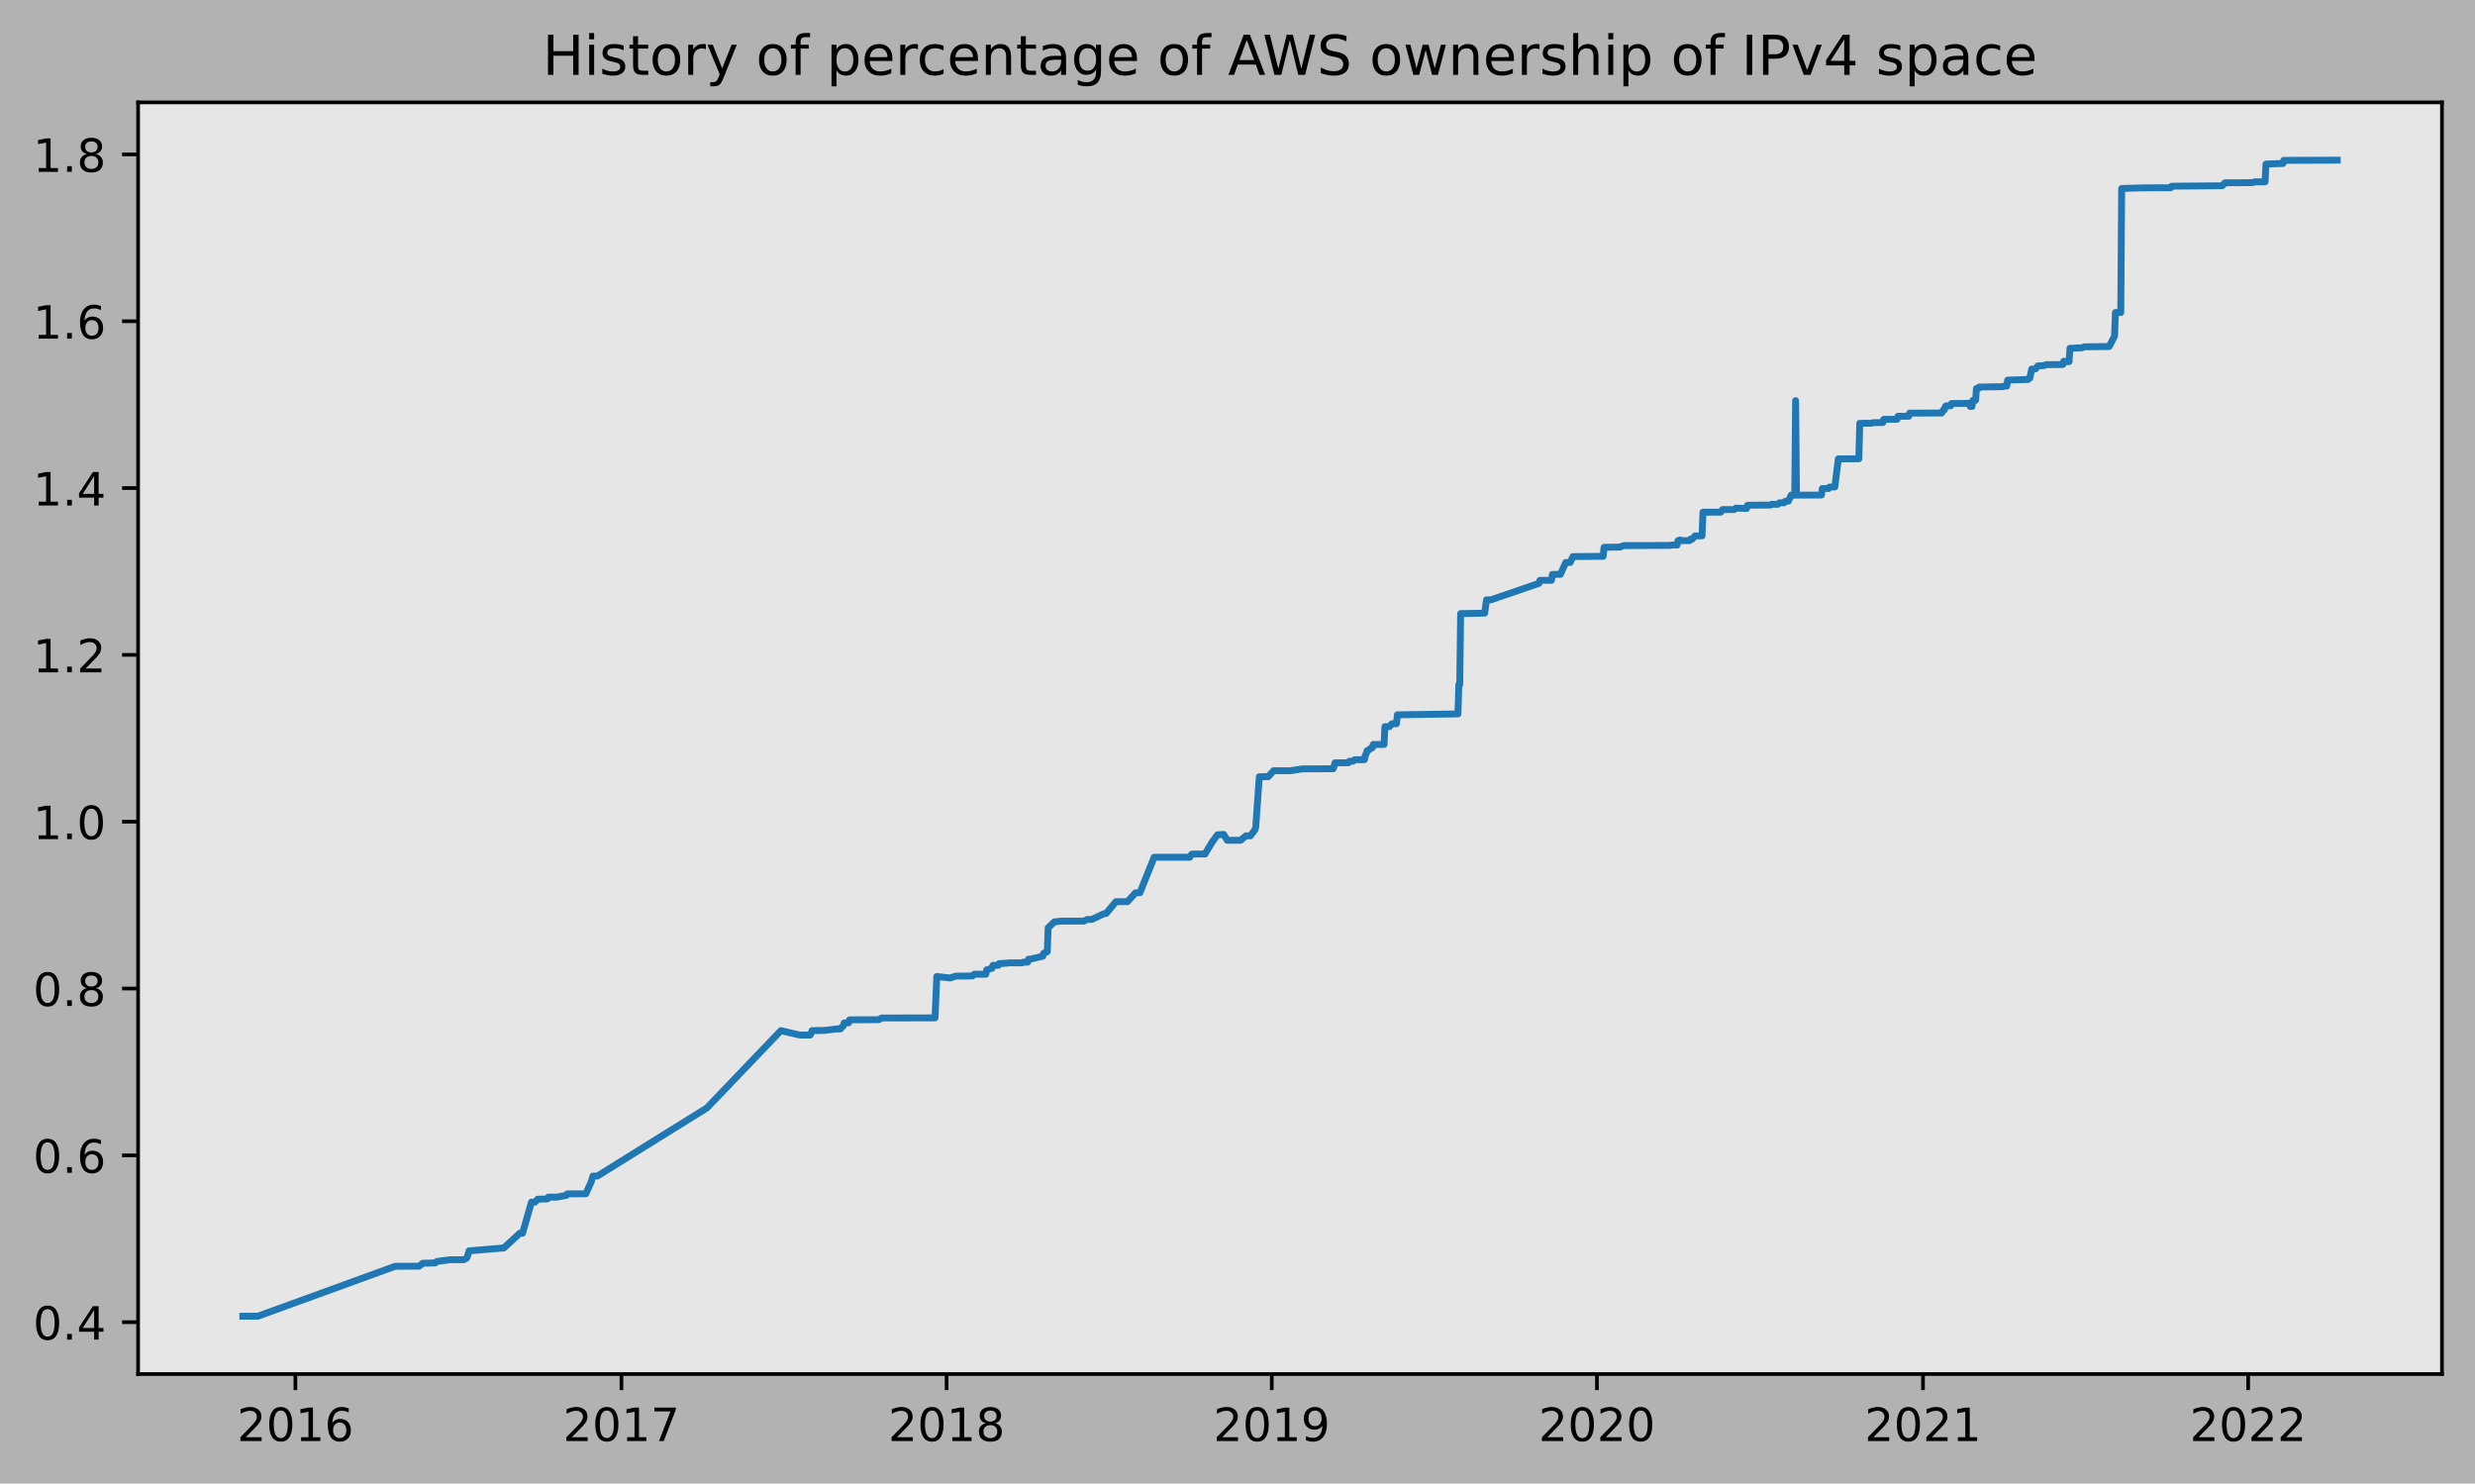
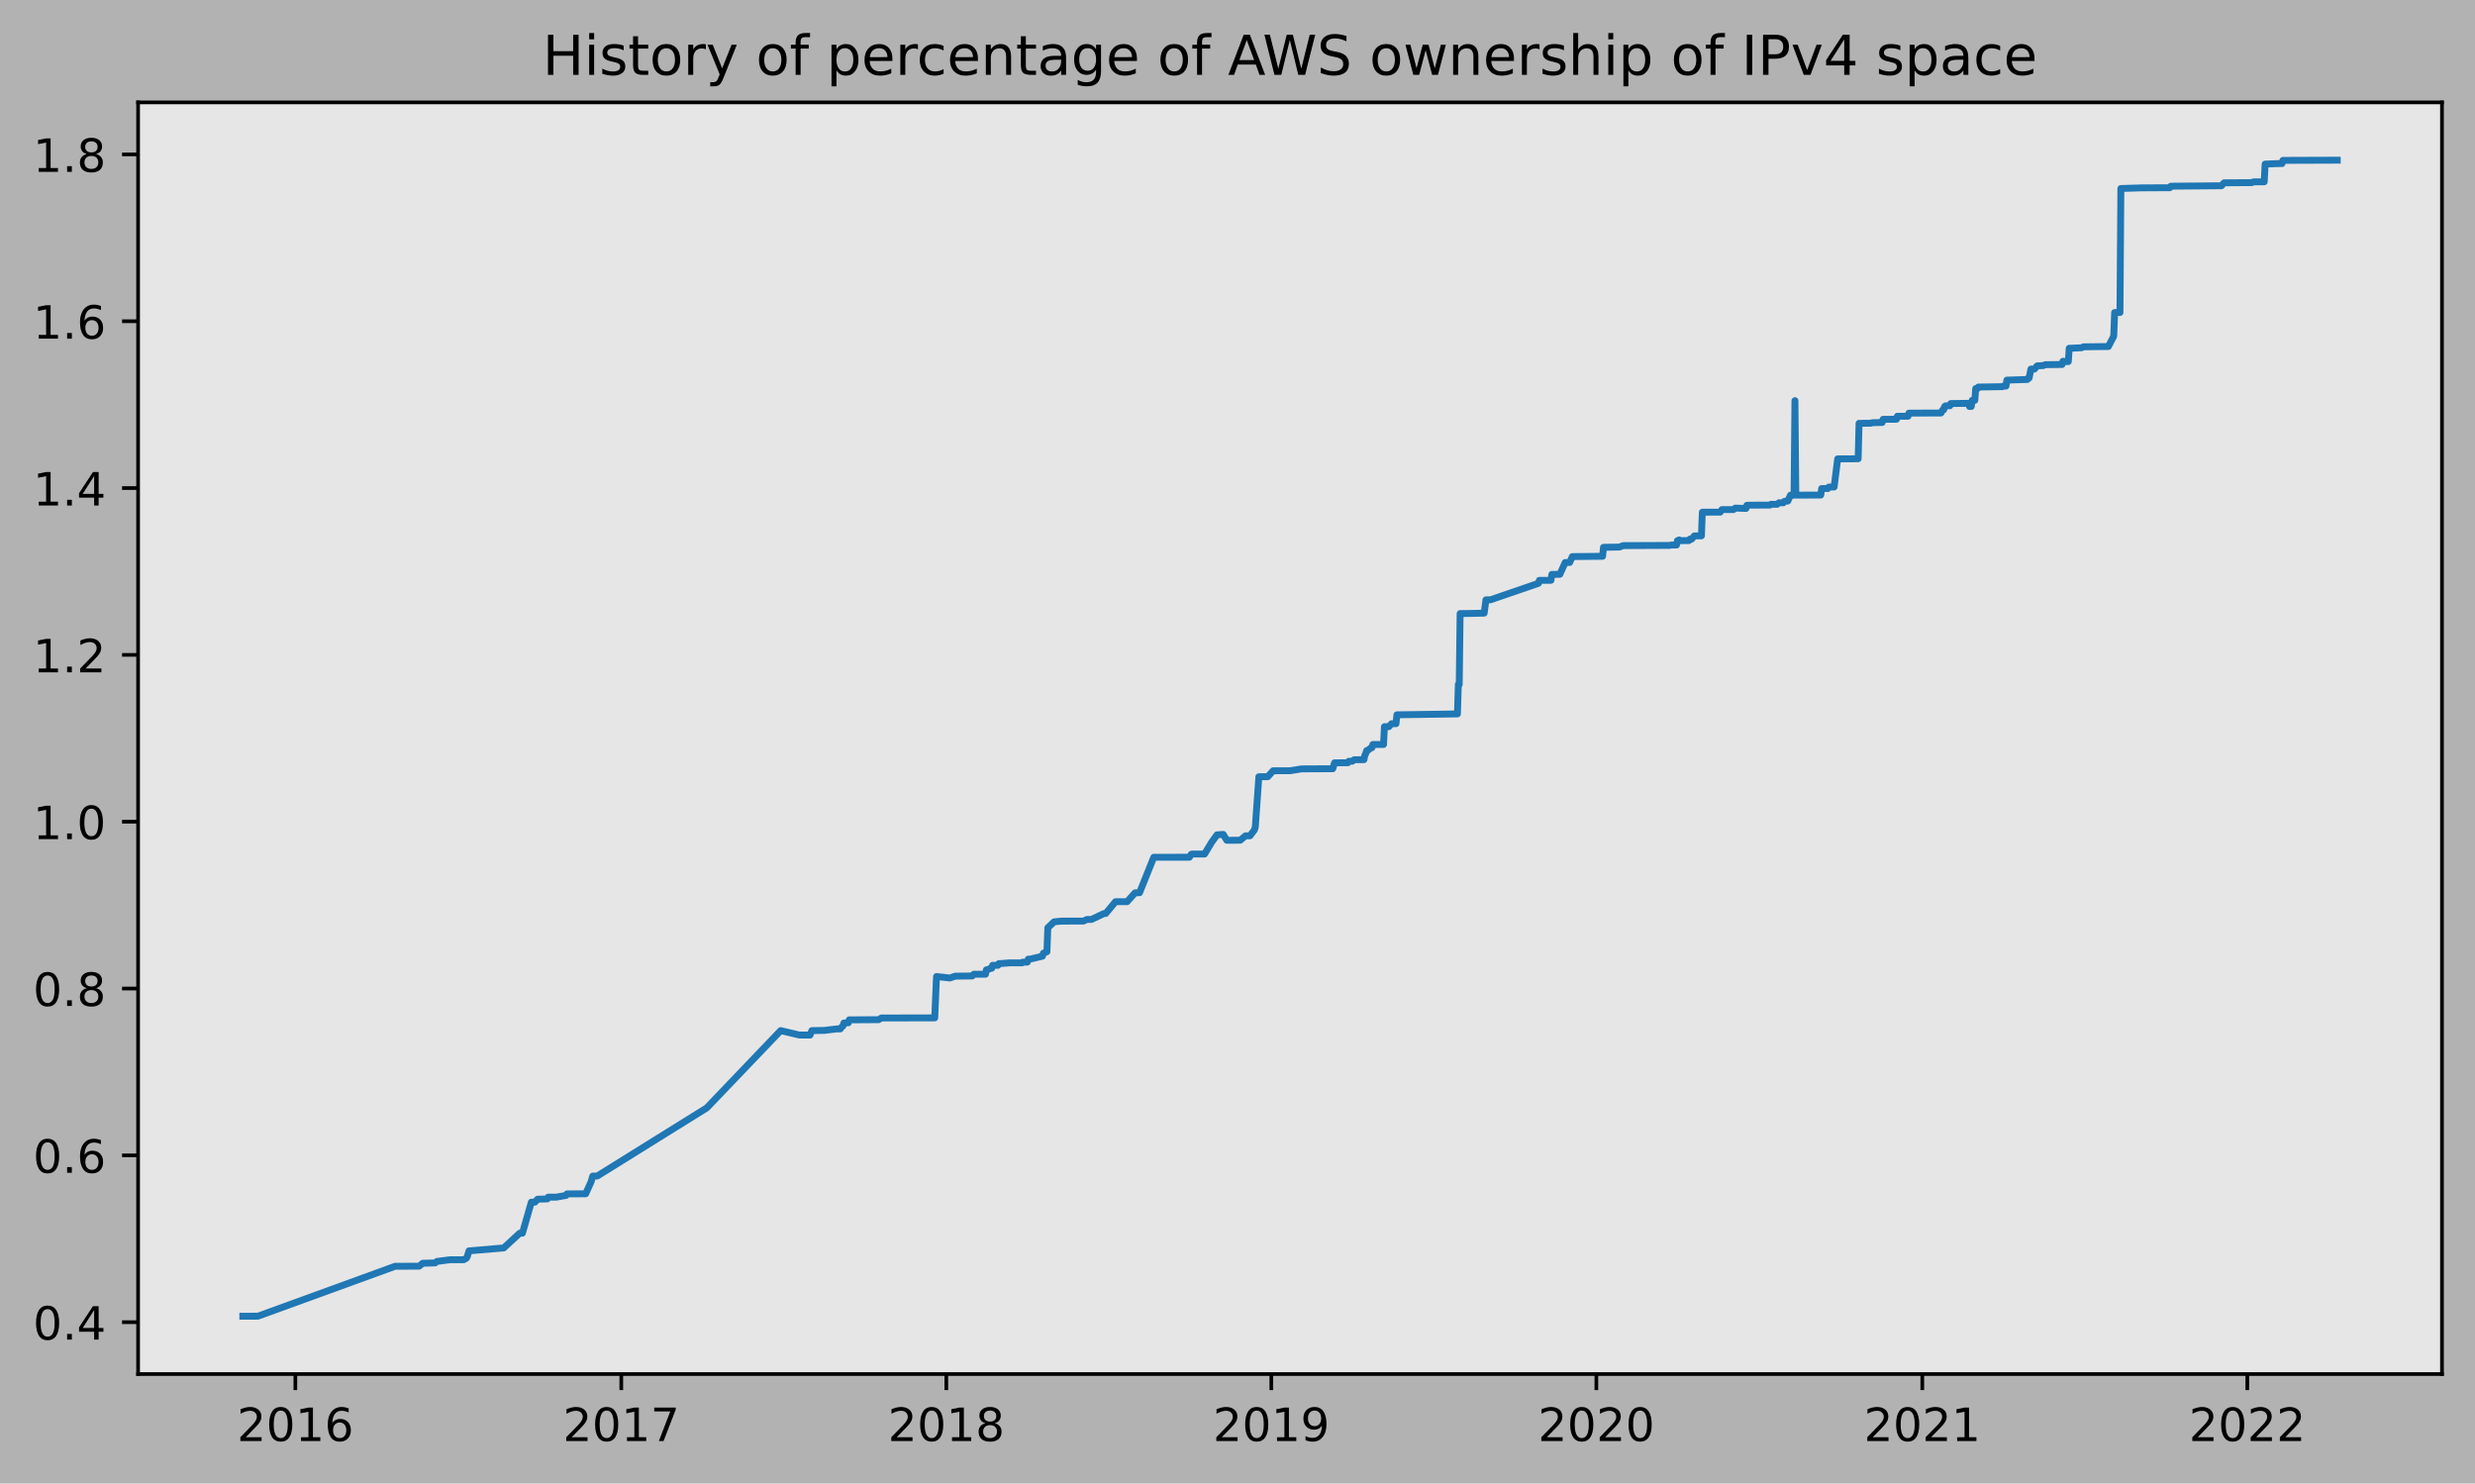
<svg xmlns="http://www.w3.org/2000/svg" xmlns:xlink="http://www.w3.org/1999/xlink" height="323.396pt" version="1.1" viewBox="0 0 539.503 323.396" width="539.503pt">
  <defs>
    <style type="text/css">
*{stroke-linecap:butt;stroke-linejoin:round;}
  </style>
  </defs>
  <g id="figure_1">
    <g id="patch_1">
      <path d="M 0 323.396  L 539.503 323.396  L 539.503 0  L 0 0  z " style="fill:#b2b2b2;" />
    </g>
    <g id="axes_1">
      <g id="patch_2">
        <path d="M 30.103 299.518  L 532.303 299.518  L 532.303 22.318  L 30.103 22.318  z " style="fill:#e6e6e6;" />
      </g>
      <g id="matplotlib.axis_1">
        <g id="xtick_1">
          <g id="line2d_1">
            <defs>
-               <path d="M 0 0  L 0 3.5  " id="md250385cef" style="stroke:#000000;stroke-width:0.8;" />
-             </defs>
-             <g>
-               <use style="stroke:#000000;stroke-width:0.8;" x="64.388" xlink:href="#md250385cef" y="299.518" />
+               <path d="M 0 0  L 0 3.5  " id="mb0f6b4e858" style="stroke:#000000;stroke-width:0.8;" />
+             </defs>
+             <g>
+               <use style="stroke:#000000;stroke-width:0.8;" x="64.383" xlink:href="#mb0f6b4e858" y="299.518" />
            </g>
          </g>
          <g id="text_1">
            <defs>
              <path d="M 19.188 8.297  L 53.609 8.297  L 53.609 0  L 7.328 0  L 7.328 8.297  Q 12.938 14.109 22.625 23.891  Q 32.328 33.688 34.812 36.531  Q 39.547 41.844 41.422 45.531  Q 43.312 49.219 43.312 52.781  Q 43.312 58.594 39.234 62.25  Q 35.156 65.922 28.609 65.922  Q 23.969 65.922 18.812 64.312  Q 13.672 62.703 7.812 59.422  L 7.812 69.391  Q 13.766 71.781 18.938 73  Q 24.125 74.219 28.422 74.219  Q 39.75 74.219 46.484 68.547  Q 53.219 62.891 53.219 53.422  Q 53.219 48.922 51.531 44.891  Q 49.859 40.875 45.406 35.406  Q 44.188 33.984 37.641 27.219  Q 31.109 20.453 19.188 8.297  z " id="DejaVuSans-50" />
              <path d="M 31.781 66.406  Q 24.172 66.406 20.328 58.906  Q 16.5 51.422 16.5 36.375  Q 16.5 21.391 20.328 13.891  Q 24.172 6.391 31.781 6.391  Q 39.453 6.391 43.281 13.891  Q 47.125 21.391 47.125 36.375  Q 47.125 51.422 43.281 58.906  Q 39.453 66.406 31.781 66.406  z M 31.781 74.219  Q 44.047 74.219 50.516 64.516  Q 56.984 54.828 56.984 36.375  Q 56.984 17.969 50.516 8.266  Q 44.047 -1.422 31.781 -1.422  Q 19.531 -1.422 13.062 8.266  Q 6.594 17.969 6.594 36.375  Q 6.594 54.828 13.062 64.516  Q 19.531 74.219 31.781 74.219  z " id="DejaVuSans-48" />
              <path d="M 12.406 8.297  L 28.516 8.297  L 28.516 63.922  L 10.984 60.406  L 10.984 69.391  L 28.422 72.906  L 38.281 72.906  L 38.281 8.297  L 54.391 8.297  L 54.391 0  L 12.406 0  z " id="DejaVuSans-49" />
              <path d="M 33.016 40.375  Q 26.375 40.375 22.484 35.828  Q 18.609 31.297 18.609 23.391  Q 18.609 15.531 22.484 10.953  Q 26.375 6.391 33.016 6.391  Q 39.656 6.391 43.531 10.953  Q 47.406 15.531 47.406 23.391  Q 47.406 31.297 43.531 35.828  Q 39.656 40.375 33.016 40.375  z M 52.594 71.297  L 52.594 62.312  Q 48.875 64.062 45.094 64.984  Q 41.312 65.922 37.594 65.922  Q 27.828 65.922 22.672 59.328  Q 17.531 52.734 16.797 39.406  Q 19.672 43.656 24.016 45.922  Q 28.375 48.188 33.594 48.188  Q 44.578 48.188 50.953 41.516  Q 57.328 34.859 57.328 23.391  Q 57.328 12.156 50.688 5.359  Q 44.047 -1.422 33.016 -1.422  Q 20.359 -1.422 13.672 8.266  Q 6.984 17.969 6.984 36.375  Q 6.984 53.656 15.188 63.938  Q 23.391 74.219 37.203 74.219  Q 40.922 74.219 44.703 73.484  Q 48.484 72.75 52.594 71.297  z " id="DejaVuSans-54" />
            </defs>
-             <g transform="translate(51.66273 314.1166)scale(0.1 -0.1)">
+             <g transform="translate(51.65786 314.1166)scale(0.1 -0.1)">
              <use xlink:href="#DejaVuSans-50" />
              <use x="63.623" xlink:href="#DejaVuSans-48" />
              <use x="127.246" xlink:href="#DejaVuSans-49" />
              <use x="190.869" xlink:href="#DejaVuSans-54" />
            </g>
          </g>
        </g>
        <g id="xtick_2">
          <g id="line2d_2">
            <g>
-               <use style="stroke:#000000;stroke-width:0.8;" x="135.462" xlink:href="#md250385cef" y="299.518" />
+               <use style="stroke:#000000;stroke-width:0.8;" x="135.427" xlink:href="#mb0f6b4e858" y="299.518" />
            </g>
          </g>
          <g id="text_2">
            <defs>
              <path d="M 8.203 72.906  L 55.078 72.906  L 55.078 68.703  L 28.609 0  L 18.312 0  L 43.219 64.594  L 8.203 64.594  z " id="DejaVuSans-55" />
            </defs>
-             <g transform="translate(122.737 314.1166)scale(0.1 -0.1)">
+             <g transform="translate(122.7019 314.1166)scale(0.1 -0.1)">
              <use xlink:href="#DejaVuSans-50" />
              <use x="63.623" xlink:href="#DejaVuSans-48" />
              <use x="127.246" xlink:href="#DejaVuSans-49" />
              <use x="190.869" xlink:href="#DejaVuSans-55" />
            </g>
          </g>
        </g>
        <g id="xtick_3">
          <g id="line2d_3">
            <g>
-               <use style="stroke:#000000;stroke-width:0.8;" x="206.342" xlink:href="#md250385cef" y="299.518" />
+               <use style="stroke:#000000;stroke-width:0.8;" x="206.277" xlink:href="#mb0f6b4e858" y="299.518" />
            </g>
          </g>
          <g id="text_3">
            <defs>
              <path d="M 31.781 34.625  Q 24.75 34.625 20.719 30.859  Q 16.703 27.094 16.703 20.516  Q 16.703 13.922 20.719 10.156  Q 24.75 6.391 31.781 6.391  Q 38.812 6.391 42.859 10.172  Q 46.922 13.969 46.922 20.516  Q 46.922 27.094 42.891 30.859  Q 38.875 34.625 31.781 34.625  z M 21.922 38.812  Q 15.578 40.375 12.031 44.719  Q 8.5 49.078 8.5 55.328  Q 8.5 64.062 14.719 69.141  Q 20.953 74.219 31.781 74.219  Q 42.672 74.219 48.875 69.141  Q 55.078 64.062 55.078 55.328  Q 55.078 49.078 51.531 44.719  Q 48 40.375 41.703 38.812  Q 48.828 37.156 52.797 32.312  Q 56.781 27.484 56.781 20.516  Q 56.781 9.906 50.312 4.234  Q 43.844 -1.422 31.781 -1.422  Q 19.734 -1.422 13.25 4.234  Q 6.781 9.906 6.781 20.516  Q 6.781 27.484 10.781 32.312  Q 14.797 37.156 21.922 38.812  z M 18.312 54.391  Q 18.312 48.734 21.844 45.562  Q 25.391 42.391 31.781 42.391  Q 38.141 42.391 41.719 45.562  Q 45.312 48.734 45.312 54.391  Q 45.312 60.062 41.719 63.234  Q 38.141 66.406 31.781 66.406  Q 25.391 66.406 21.844 63.234  Q 18.312 60.062 18.312 54.391  z " id="DejaVuSans-56" />
            </defs>
-             <g transform="translate(193.6171 314.1166)scale(0.1 -0.1)">
+             <g transform="translate(193.5519 314.1166)scale(0.1 -0.1)">
              <use xlink:href="#DejaVuSans-50" />
              <use x="63.623" xlink:href="#DejaVuSans-48" />
              <use x="127.246" xlink:href="#DejaVuSans-49" />
              <use x="190.869" xlink:href="#DejaVuSans-56" />
            </g>
          </g>
        </g>
        <g id="xtick_4">
          <g id="line2d_4">
            <g>
-               <use style="stroke:#000000;stroke-width:0.8;" x="277.222" xlink:href="#md250385cef" y="299.518" />
+               <use style="stroke:#000000;stroke-width:0.8;" x="277.127" xlink:href="#mb0f6b4e858" y="299.518" />
            </g>
          </g>
          <g id="text_4">
            <defs>
              <path d="M 10.984 1.516  L 10.984 10.5  Q 14.703 8.734 18.5 7.812  Q 22.312 6.891 25.984 6.891  Q 35.75 6.891 40.891 13.453  Q 46.047 20.016 46.781 33.406  Q 43.953 29.203 39.594 26.953  Q 35.25 24.703 29.984 24.703  Q 19.047 24.703 12.672 31.312  Q 6.297 37.938 6.297 49.422  Q 6.297 60.641 12.938 67.422  Q 19.578 74.219 30.609 74.219  Q 43.266 74.219 49.922 64.516  Q 56.594 54.828 56.594 36.375  Q 56.594 19.141 48.406 8.859  Q 40.234 -1.422 26.422 -1.422  Q 22.703 -1.422 18.891 -0.688  Q 15.094 0.047 10.984 1.516  z M 30.609 32.422  Q 37.25 32.422 41.125 36.953  Q 45.016 41.5 45.016 49.422  Q 45.016 57.281 41.125 61.844  Q 37.25 66.406 30.609 66.406  Q 23.969 66.406 20.094 61.844  Q 16.219 57.281 16.219 49.422  Q 16.219 41.5 20.094 36.953  Q 23.969 32.422 30.609 32.422  z " id="DejaVuSans-57" />
            </defs>
-             <g transform="translate(264.4972 314.1166)scale(0.1 -0.1)">
+             <g transform="translate(264.4018 314.1166)scale(0.1 -0.1)">
              <use xlink:href="#DejaVuSans-50" />
              <use x="63.623" xlink:href="#DejaVuSans-48" />
              <use x="127.246" xlink:href="#DejaVuSans-49" />
              <use x="190.869" xlink:href="#DejaVuSans-57" />
            </g>
          </g>
        </g>
        <g id="xtick_5">
          <g id="line2d_5">
            <g>
-               <use style="stroke:#000000;stroke-width:0.8;" x="348.102" xlink:href="#md250385cef" y="299.518" />
+               <use style="stroke:#000000;stroke-width:0.8;" x="347.977" xlink:href="#mb0f6b4e858" y="299.518" />
            </g>
          </g>
          <g id="text_5">
-             <g transform="translate(335.3773 314.1166)scale(0.1 -0.1)">
+             <g transform="translate(335.2518 314.1166)scale(0.1 -0.1)">
              <use xlink:href="#DejaVuSans-50" />
              <use x="63.623" xlink:href="#DejaVuSans-48" />
              <use x="127.246" xlink:href="#DejaVuSans-50" />
              <use x="190.869" xlink:href="#DejaVuSans-48" />
            </g>
          </g>
        </g>
        <g id="xtick_6">
          <g id="line2d_6">
            <g>
-               <use style="stroke:#000000;stroke-width:0.8;" x="419.177" xlink:href="#md250385cef" y="299.518" />
+               <use style="stroke:#000000;stroke-width:0.8;" x="419.021" xlink:href="#mb0f6b4e858" y="299.518" />
            </g>
          </g>
          <g id="text_6">
-             <g transform="translate(406.4516 314.1166)scale(0.1 -0.1)">
+             <g transform="translate(406.2958 314.1166)scale(0.1 -0.1)">
              <use xlink:href="#DejaVuSans-50" />
              <use x="63.623" xlink:href="#DejaVuSans-48" />
              <use x="127.246" xlink:href="#DejaVuSans-50" />
              <use x="190.869" xlink:href="#DejaVuSans-49" />
            </g>
          </g>
        </g>
        <g id="xtick_7">
          <g id="line2d_7">
            <g>
-               <use style="stroke:#000000;stroke-width:0.8;" x="490.057" xlink:href="#md250385cef" y="299.518" />
+               <use style="stroke:#000000;stroke-width:0.8;" x="489.871" xlink:href="#mb0f6b4e858" y="299.518" />
            </g>
          </g>
          <g id="text_7">
-             <g transform="translate(477.3317 314.1166)scale(0.1 -0.1)">
+             <g transform="translate(477.1458 314.1166)scale(0.1 -0.1)">
              <use xlink:href="#DejaVuSans-50" />
              <use x="63.623" xlink:href="#DejaVuSans-48" />
              <use x="127.246" xlink:href="#DejaVuSans-50" />
              <use x="190.869" xlink:href="#DejaVuSans-50" />
            </g>
          </g>
        </g>
      </g>
      <g id="matplotlib.axis_2">
        <g id="ytick_1">
          <g id="line2d_8">
            <defs>
-               <path d="M 0 0  L -3.5 0  " id="m196ccc591b" style="stroke:#000000;stroke-width:0.8;" />
-             </defs>
-             <g>
-               <use style="stroke:#000000;stroke-width:0.8;" x="30.103" xlink:href="#m196ccc591b" y="288.212" />
+               <path d="M 0 0  L -3.5 0  " id="mbc3cd0f563" style="stroke:#000000;stroke-width:0.8;" />
+             </defs>
+             <g>
+               <use style="stroke:#000000;stroke-width:0.8;" x="30.103" xlink:href="#mbc3cd0f563" y="288.212" />
            </g>
          </g>
          <g id="text_8">
            <defs>
              <path d="M 10.688 12.406  L 21 12.406  L 21 0  L 10.688 0  z " id="DejaVuSans-46" />
              <path d="M 37.797 64.312  L 12.891 25.391  L 37.797 25.391  z M 35.203 72.906  L 47.609 72.906  L 47.609 25.391  L 58.016 25.391  L 58.016 17.188  L 47.609 17.188  L 47.609 0  L 37.797 0  L 37.797 17.188  L 4.891 17.188  L 4.891 26.703  z " id="DejaVuSans-52" />
            </defs>
            <g transform="translate(7.2 292.0115)scale(0.1 -0.1)">
              <use xlink:href="#DejaVuSans-48" />
              <use x="63.623" xlink:href="#DejaVuSans-46" />
              <use x="95.41" xlink:href="#DejaVuSans-52" />
            </g>
          </g>
        </g>
        <g id="ytick_2">
          <g id="line2d_9">
            <g>
-               <use style="stroke:#000000;stroke-width:0.8;" x="30.103" xlink:href="#m196ccc591b" y="251.848" />
+               <use style="stroke:#000000;stroke-width:0.8;" x="30.103" xlink:href="#mbc3cd0f563" y="251.848" />
            </g>
          </g>
          <g id="text_9">
            <g transform="translate(7.2 255.6469)scale(0.1 -0.1)">
              <use xlink:href="#DejaVuSans-48" />
              <use x="63.623" xlink:href="#DejaVuSans-46" />
              <use x="95.41" xlink:href="#DejaVuSans-54" />
            </g>
          </g>
        </g>
        <g id="ytick_3">
          <g id="line2d_10">
            <g>
-               <use style="stroke:#000000;stroke-width:0.8;" x="30.103" xlink:href="#m196ccc591b" y="215.483" />
+               <use style="stroke:#000000;stroke-width:0.8;" x="30.103" xlink:href="#mbc3cd0f563" y="215.483" />
            </g>
          </g>
          <g id="text_10">
            <g transform="translate(7.2 219.2822)scale(0.1 -0.1)">
              <use xlink:href="#DejaVuSans-48" />
              <use x="63.623" xlink:href="#DejaVuSans-46" />
              <use x="95.41" xlink:href="#DejaVuSans-56" />
            </g>
          </g>
        </g>
        <g id="ytick_4">
          <g id="line2d_11">
            <g>
-               <use style="stroke:#000000;stroke-width:0.8;" x="30.103" xlink:href="#m196ccc591b" y="179.118" />
+               <use style="stroke:#000000;stroke-width:0.8;" x="30.103" xlink:href="#mbc3cd0f563" y="179.118" />
            </g>
          </g>
          <g id="text_11">
            <g transform="translate(7.2 182.9176)scale(0.1 -0.1)">
              <use xlink:href="#DejaVuSans-49" />
              <use x="63.623" xlink:href="#DejaVuSans-46" />
              <use x="95.41" xlink:href="#DejaVuSans-48" />
            </g>
          </g>
        </g>
        <g id="ytick_5">
          <g id="line2d_12">
            <g>
-               <use style="stroke:#000000;stroke-width:0.8;" x="30.103" xlink:href="#m196ccc591b" y="142.754" />
+               <use style="stroke:#000000;stroke-width:0.8;" x="30.103" xlink:href="#mbc3cd0f563" y="142.754" />
            </g>
          </g>
          <g id="text_12">
            <g transform="translate(7.2 146.553)scale(0.1 -0.1)">
              <use xlink:href="#DejaVuSans-49" />
              <use x="63.623" xlink:href="#DejaVuSans-46" />
              <use x="95.41" xlink:href="#DejaVuSans-50" />
            </g>
          </g>
        </g>
        <g id="ytick_6">
          <g id="line2d_13">
            <g>
-               <use style="stroke:#000000;stroke-width:0.8;" x="30.103" xlink:href="#m196ccc591b" y="106.389" />
+               <use style="stroke:#000000;stroke-width:0.8;" x="30.103" xlink:href="#mbc3cd0f563" y="106.389" />
            </g>
          </g>
          <g id="text_13">
            <g transform="translate(7.2 110.1884)scale(0.1 -0.1)">
              <use xlink:href="#DejaVuSans-49" />
              <use x="63.623" xlink:href="#DejaVuSans-46" />
              <use x="95.41" xlink:href="#DejaVuSans-52" />
            </g>
          </g>
        </g>
        <g id="ytick_7">
          <g id="line2d_14">
            <g>
-               <use style="stroke:#000000;stroke-width:0.8;" x="30.103" xlink:href="#m196ccc591b" y="70.025" />
+               <use style="stroke:#000000;stroke-width:0.8;" x="30.103" xlink:href="#mbc3cd0f563" y="70.025" />
            </g>
          </g>
          <g id="text_14">
            <g transform="translate(7.2 73.82376)scale(0.1 -0.1)">
              <use xlink:href="#DejaVuSans-49" />
              <use x="63.623" xlink:href="#DejaVuSans-46" />
              <use x="95.41" xlink:href="#DejaVuSans-54" />
            </g>
          </g>
        </g>
        <g id="ytick_8">
          <g id="line2d_15">
            <g>
-               <use style="stroke:#000000;stroke-width:0.8;" x="30.103" xlink:href="#m196ccc591b" y="33.66" />
+               <use style="stroke:#000000;stroke-width:0.8;" x="30.103" xlink:href="#mbc3cd0f563" y="33.66" />
            </g>
          </g>
          <g id="text_15">
            <g transform="translate(7.2 37.45914)scale(0.1 -0.1)">
              <use xlink:href="#DejaVuSans-49" />
              <use x="63.623" xlink:href="#DejaVuSans-46" />
              <use x="95.41" xlink:href="#DejaVuSans-56" />
            </g>
          </g>
        </g>
      </g>
      <g id="line2d_16">
-         <path clip-path="url(#p75aae39279)" d="M 52.93 286.918  L 56.232 286.904  L 86.137 276.028  L 91.38 276.004  L 92.157 275.37  L 94.876 275.29  L 95.264 274.969  L 98.177 274.596  L 101.09 274.598  L 101.673 274.276  L 101.867 273.955  L 102.255 272.662  L 109.829 272.029  L 113.324 268.809  L 113.907 268.807  L 115.849 262.048  L 116.625 262.048  L 117.208 261.404  L 119.344 261.34  L 119.538 260.955  L 121.286 260.955  L 123.422 260.577  L 123.616 260.255  L 124.005 260.24  L 127.694 260.228  L 128.859 257.653  L 129.248 256.366  L 130.219 256.356  L 154.104 241.499  L 170.222 224.655  L 174.3 225.617  L 176.631 225.624  L 177.019 224.658  L 179.738 224.611  L 182.456 224.282  L 183.233 224.282  L 183.427 223.96  L 183.816 223.638  L 184.01 222.994  L 184.981 222.954  L 185.175 222.31  L 191.584 222.269  L 192.166 221.907  L 203.818 221.877  L 204.206 212.865  L 207.119 213.187  L 208.284 212.783  L 211.974 212.748  L 212.362 212.361  L 214.887 212.362  L 215.081 211.396  L 215.275 211.393  L 216.052 211.07  L 216.246 211.069  L 216.44 210.425  L 217.605 210.424  L 217.799 210.056  L 217.994 210.054  L 220.13 209.889  L 222.848 209.888  L 223.043 209.727  L 224.014 209.726  L 224.208 209.082  L 224.596 209.077  L 227.315 208.433  L 227.509 207.789  L 228.286 207.467  L 228.48 202.237  L 229.839 200.95  L 231.393 200.789  L 236.248 200.783  L 237.024 200.42  L 237.995 200.42  L 240.714 199.133  L 241.102 199.129  L 243.239 196.553  L 245.763 196.557  L 247.511 194.62  L 248.482 194.594  L 251.589 186.867  L 259.357 186.863  L 259.745 186.219  L 259.939 186.169  L 262.658 186.165  L 264.211 183.59  L 265.376 181.981  L 266.736 181.884  L 267.513 183.171  L 270.425 183.16  L 271.591 182.194  L 272.562 182.193  L 273.533 180.906  L 273.727 180.257  L 274.503 169.314  L 276.445 169.309  L 277.611 168.016  L 281.3 168.005  L 283.825 167.603  L 290.621 167.57  L 291.01 166.281  L 293.923 166.267  L 294.117 165.945  L 294.894 165.934  L 295.282 165.612  L 297.418 165.594  L 297.612 164.629  L 297.807 164.307  L 298.001 163.628  L 298.195 163.627  L 298.972 162.983  L 299.166 162.983  L 299.36 162.286  L 301.69 162.282  L 301.885 158.405  L 302.856 158.398  L 303.438 157.753  L 304.409 157.748  L 304.603 155.814  L 317.808 155.62  L 318.003 149.198  L 318.197 149.198  L 318.391 133.749  L 320.721 133.719  L 323.634 133.654  L 324.022 130.757  L 324.993 130.751  L 335.48 127.15  L 335.674 126.507  L 338.198 126.497  L 338.393 125.209  L 340.14 125.192  L 341.306 122.617  L 342.277 122.615  L 342.859 121.328  L 348.296 121.271  L 349.462 121.265  L 349.656 119.305  L 353.151 119.25  L 353.928 118.933  L 364.026 118.89  L 364.414 118.81  L 365.58 118.805  L 365.774 117.859  L 365.968 117.859  L 366.162 117.691  L 366.356 117.849  L 368.298 117.837  L 368.492 117.516  L 368.881 117.515  L 369.463 116.819  L 371.017 116.802  L 371.211 111.65  L 375.095 111.641  L 375.483 111.078  L 378.008 111.076  L 378.396 110.754  L 380.727 110.83  L 380.921 110.151  L 381.697 110.117  L 385.97 110.095  L 386.164 109.934  L 387.523 109.929  L 387.912 109.598  L 388.883 109.594  L 389.077 109.303  L 389.465 109.222  L 389.854 109.222  L 390.436 107.935  L 391.213 107.935  L 391.407 87.335  L 391.601 107.933  L 397.039 107.909  L 397.233 106.493  L 398.592 106.493  L 398.786 106.17  L 399.952 106.152  L 400.728 100.027  L 405.195 100.004  L 405.389 92.279  L 407.913 92.257  L 408.302 92.143  L 410.438 92.096  L 410.632 91.401  L 413.545 91.389  L 413.739 90.734  L 416.069 90.731  L 416.264 90.054  L 423.255 90.024  L 423.643 89.335  L 423.837 89.335  L 424.031 88.635  L 424.226 88.472  L 425.197 88.453  L 425.391 87.97  L 429.275 87.916  L 429.469 88.609  L 429.857 88.607  L 430.051 87.272  L 430.634 87.272  L 430.828 84.697  L 431.216 84.695  L 431.411 84.369  L 436.654 84.289  L 436.848 84.161  L 437.431 84.16  L 437.625 82.861  L 442.091 82.719  L 442.285 82.396  L 442.48 82.395  L 442.868 80.453  L 443.645 80.444  L 444.227 79.75  L 445.587 79.688  L 445.975 79.496  L 449.665 79.454  L 449.859 78.745  L 450.441 78.823  L 451.024 78.818  L 451.218 75.92  L 451.801 75.902  L 453.937 75.799  L 454.325 75.598  L 459.763 75.534  L 460.928 73.276  L 461.122 68.126  L 462.287 68.125  L 462.481 41.088  L 465.977 40.984  L 466.754 40.956  L 472.191 40.926  L 473.162 40.924  L 473.356 40.603  L 474.327 40.576  L 483.843 40.497  L 484.425 40.493  L 485.008 39.849  L 491.028 39.814  L 491.416 39.643  L 493.746 39.635  L 493.94 35.773  L 496.465 35.663  L 497.63 35.651  L 497.824 34.961  L 509.476 34.918  L 509.476 34.918  " style="fill:none;stroke:#1f77b4;stroke-linecap:square;stroke-width:1.5;" />
+         <path clip-path="url(#pe9ce61737b)" d="M 52.93 286.918  L 56.23 286.904  L 86.123 276.028  L 91.364 276.004  L 92.141 275.37  L 94.858 275.29  L 95.246 274.969  L 98.158 274.596  L 101.07 274.598  L 101.652 274.276  L 101.846 273.955  L 102.234 272.662  L 109.804 272.029  L 113.298 268.809  L 113.881 268.807  L 115.822 262.048  L 116.598 262.048  L 117.181 261.404  L 119.316 261.34  L 119.51 260.955  L 121.257 260.955  L 123.392 260.577  L 123.586 260.255  L 123.974 260.24  L 127.663 260.228  L 128.827 257.653  L 129.215 256.366  L 130.186 256.356  L 154.061 241.499  L 170.173 224.655  L 174.249 225.617  L 176.578 225.624  L 176.966 224.658  L 179.684 224.611  L 182.401 224.282  L 183.178 224.282  L 183.372 223.96  L 183.76 223.638  L 183.954 222.994  L 184.925 222.954  L 185.119 222.31  L 191.525 222.269  L 192.107 221.907  L 203.753 221.877  L 204.142 212.865  L 207.053 213.187  L 208.218 212.783  L 211.906 212.748  L 212.294 212.361  L 214.818 212.362  L 215.012 211.396  L 215.206 211.393  L 215.982 211.07  L 216.176 211.069  L 216.371 210.425  L 217.535 210.424  L 217.729 210.056  L 217.923 210.054  L 220.059 209.889  L 222.776 209.888  L 222.97 209.727  L 223.941 209.726  L 224.135 209.082  L 224.523 209.077  L 227.241 208.433  L 227.435 207.789  L 228.211 207.467  L 228.405 202.237  L 229.764 200.95  L 231.317 200.789  L 236.17 200.783  L 236.946 200.42  L 237.917 200.42  L 240.634 199.133  L 241.022 199.129  L 243.158 196.553  L 245.681 196.557  L 247.428 194.62  L 248.399 194.594  L 251.504 186.867  L 259.269 186.863  L 259.657 186.219  L 259.851 186.169  L 262.569 186.165  L 264.121 183.59  L 265.286 181.981  L 266.645 181.884  L 267.421 183.171  L 270.333 183.16  L 271.498 182.194  L 272.468 182.193  L 273.439 180.906  L 273.633 180.257  L 274.409 169.314  L 276.35 169.309  L 277.515 168.016  L 281.203 168.005  L 283.727 167.603  L 290.52 167.57  L 290.909 166.281  L 293.82 166.267  L 294.014 165.945  L 294.791 165.934  L 295.179 165.612  L 297.314 165.594  L 297.508 164.629  L 297.702 164.307  L 297.897 163.628  L 298.091 163.627  L 298.867 162.983  L 299.061 162.983  L 299.255 162.286  L 301.585 162.282  L 301.779 158.405  L 302.749 158.398  L 303.332 157.753  L 304.302 157.748  L 304.496 155.814  L 317.696 155.62  L 317.89 149.198  L 318.084 149.198  L 318.278 133.749  L 320.607 133.719  L 323.519 133.654  L 323.907 130.757  L 324.878 130.751  L 335.36 127.15  L 335.554 126.507  L 338.077 126.497  L 338.271 125.209  L 340.018 125.192  L 341.183 122.617  L 342.153 122.615  L 342.736 121.328  L 348.171 121.271  L 349.336 121.265  L 349.53 119.305  L 353.024 119.25  L 353.8 118.933  L 363.894 118.89  L 364.282 118.81  L 365.447 118.805  L 365.641 117.859  L 365.835 117.859  L 366.029 117.691  L 366.223 117.849  L 368.164 117.837  L 368.358 117.516  L 368.746 117.515  L 369.329 116.819  L 370.882 116.802  L 371.076 111.65  L 374.958 111.641  L 375.346 111.078  L 377.87 111.076  L 378.258 110.754  L 380.587 110.83  L 380.781 110.151  L 381.558 110.117  L 385.828 110.095  L 386.022 109.934  L 387.381 109.929  L 387.769 109.598  L 388.74 109.594  L 388.934 109.303  L 389.322 109.222  L 389.71 109.222  L 390.293 107.935  L 391.069 107.935  L 391.263 87.335  L 391.457 107.933  L 396.892 107.909  L 397.086 106.493  L 398.445 106.493  L 398.639 106.17  L 399.804 106.152  L 400.58 100.027  L 405.045 100.004  L 405.239 92.279  L 407.762 92.257  L 408.151 92.143  L 410.286 92.096  L 410.48 91.401  L 413.392 91.389  L 413.586 90.734  L 415.915 90.731  L 416.109 90.054  L 423.097 90.024  L 423.485 89.335  L 423.679 89.335  L 423.874 88.635  L 424.068 88.472  L 425.038 88.453  L 425.232 87.97  L 429.115 87.916  L 429.309 88.609  L 429.697 88.607  L 429.891 87.272  L 430.473 87.272  L 430.667 84.697  L 431.056 84.695  L 431.25 84.369  L 436.491 84.289  L 436.685 84.161  L 437.267 84.16  L 437.461 82.861  L 441.926 82.719  L 442.12 82.396  L 442.314 82.395  L 442.702 80.453  L 443.479 80.444  L 444.061 79.75  L 445.42 79.688  L 445.808 79.496  L 449.496 79.454  L 449.69 78.745  L 450.272 78.823  L 450.855 78.818  L 451.049 75.92  L 451.631 75.902  L 453.766 75.799  L 454.155 75.598  L 459.59 75.534  L 460.754 73.276  L 460.948 68.126  L 462.113 68.125  L 462.307 41.088  L 465.801 40.984  L 466.578 40.956  L 472.013 40.926  L 472.983 40.924  L 473.177 40.603  L 474.148 40.576  L 483.659 40.497  L 484.242 40.493  L 484.824 39.849  L 490.841 39.814  L 491.23 39.643  L 493.559 39.635  L 493.753 35.773  L 496.276 35.663  L 497.441 35.651  L 497.635 34.961  L 509.476 34.918  L 509.476 34.918  " style="fill:none;stroke:#1f77b4;stroke-linecap:square;stroke-width:1.5;" />
      </g>
      <g id="patch_3">
        <path d="M 30.103 299.518  L 30.103 22.318  " style="fill:none;stroke:#000000;stroke-linecap:square;stroke-linejoin:miter;stroke-width:0.8;" />
      </g>
      <g id="patch_4">
        <path d="M 532.303 299.518  L 532.303 22.318  " style="fill:none;stroke:#000000;stroke-linecap:square;stroke-linejoin:miter;stroke-width:0.8;" />
      </g>
      <g id="patch_5">
        <path d="M 30.103 299.518  L 532.303 299.518  " style="fill:none;stroke:#000000;stroke-linecap:square;stroke-linejoin:miter;stroke-width:0.8;" />
      </g>
      <g id="patch_6">
        <path d="M 30.103 22.318  L 532.303 22.318  " style="fill:none;stroke:#000000;stroke-linecap:square;stroke-linejoin:miter;stroke-width:0.8;" />
      </g>
      <g id="text_16">
        <defs>
          <path d="M 9.812 72.906  L 19.672 72.906  L 19.672 43.016  L 55.516 43.016  L 55.516 72.906  L 65.375 72.906  L 65.375 0  L 55.516 0  L 55.516 34.719  L 19.672 34.719  L 19.672 0  L 9.812 0  z " id="DejaVuSans-72" />
          <path d="M 9.422 54.688  L 18.406 54.688  L 18.406 0  L 9.422 0  z M 9.422 75.984  L 18.406 75.984  L 18.406 64.594  L 9.422 64.594  z " id="DejaVuSans-105" />
          <path d="M 44.281 53.078  L 44.281 44.578  Q 40.484 46.531 36.375 47.5  Q 32.281 48.484 27.875 48.484  Q 21.188 48.484 17.844 46.438  Q 14.5 44.391 14.5 40.281  Q 14.5 37.156 16.891 35.375  Q 19.281 33.594 26.516 31.984  L 29.594 31.297  Q 39.156 29.25 43.188 25.516  Q 47.219 21.781 47.219 15.094  Q 47.219 7.469 41.188 3.016  Q 35.156 -1.422 24.609 -1.422  Q 20.219 -1.422 15.453 -0.562  Q 10.688 0.297 5.422 2  L 5.422 11.281  Q 10.406 8.688 15.234 7.391  Q 20.062 6.109 24.812 6.109  Q 31.156 6.109 34.562 8.281  Q 37.984 10.453 37.984 14.406  Q 37.984 18.062 35.516 20.016  Q 33.062 21.969 24.703 23.781  L 21.578 24.516  Q 13.234 26.266 9.516 29.906  Q 5.812 33.547 5.812 39.891  Q 5.812 47.609 11.281 51.797  Q 16.75 56 26.812 56  Q 31.781 56 36.172 55.266  Q 40.578 54.547 44.281 53.078  z " id="DejaVuSans-115" />
          <path d="M 18.312 70.219  L 18.312 54.688  L 36.812 54.688  L 36.812 47.703  L 18.312 47.703  L 18.312 18.016  Q 18.312 11.328 20.141 9.422  Q 21.969 7.516 27.594 7.516  L 36.812 7.516  L 36.812 0  L 27.594 0  Q 17.188 0 13.234 3.875  Q 9.281 7.766 9.281 18.016  L 9.281 47.703  L 2.688 47.703  L 2.688 54.688  L 9.281 54.688  L 9.281 70.219  z " id="DejaVuSans-116" />
          <path d="M 30.609 48.391  Q 23.391 48.391 19.188 42.75  Q 14.984 37.109 14.984 27.297  Q 14.984 17.484 19.156 11.844  Q 23.344 6.203 30.609 6.203  Q 37.797 6.203 41.984 11.859  Q 46.188 17.531 46.188 27.297  Q 46.188 37.016 41.984 42.703  Q 37.797 48.391 30.609 48.391  z M 30.609 56  Q 42.328 56 49.016 48.375  Q 55.719 40.766 55.719 27.297  Q 55.719 13.875 49.016 6.219  Q 42.328 -1.422 30.609 -1.422  Q 18.844 -1.422 12.172 6.219  Q 5.516 13.875 5.516 27.297  Q 5.516 40.766 12.172 48.375  Q 18.844 56 30.609 56  z " id="DejaVuSans-111" />
          <path d="M 41.109 46.297  Q 39.594 47.172 37.812 47.578  Q 36.031 48 33.891 48  Q 26.266 48 22.188 43.047  Q 18.109 38.094 18.109 28.812  L 18.109 0  L 9.078 0  L 9.078 54.688  L 18.109 54.688  L 18.109 46.188  Q 20.953 51.172 25.484 53.578  Q 30.031 56 36.531 56  Q 37.453 56 38.578 55.875  Q 39.703 55.766 41.062 55.516  z " id="DejaVuSans-114" />
          <path d="M 32.172 -5.078  Q 28.375 -14.844 24.75 -17.812  Q 21.141 -20.797 15.094 -20.797  L 7.906 -20.797  L 7.906 -13.281  L 13.188 -13.281  Q 16.891 -13.281 18.938 -11.516  Q 21 -9.766 23.484 -3.219  L 25.094 0.875  L 2.984 54.688  L 12.5 54.688  L 29.594 11.922  L 46.688 54.688  L 56.203 54.688  z " id="DejaVuSans-121" />
          <path id="DejaVuSans-32" />
          <path d="M 37.109 75.984  L 37.109 68.5  L 28.516 68.5  Q 23.688 68.5 21.797 66.547  Q 19.922 64.594 19.922 59.516  L 19.922 54.688  L 34.719 54.688  L 34.719 47.703  L 19.922 47.703  L 19.922 0  L 10.891 0  L 10.891 47.703  L 2.297 47.703  L 2.297 54.688  L 10.891 54.688  L 10.891 58.5  Q 10.891 67.625 15.141 71.797  Q 19.391 75.984 28.609 75.984  z " id="DejaVuSans-102" />
          <path d="M 18.109 8.203  L 18.109 -20.797  L 9.078 -20.797  L 9.078 54.688  L 18.109 54.688  L 18.109 46.391  Q 20.953 51.266 25.266 53.625  Q 29.594 56 35.594 56  Q 45.562 56 51.781 48.094  Q 58.016 40.188 58.016 27.297  Q 58.016 14.406 51.781 6.484  Q 45.562 -1.422 35.594 -1.422  Q 29.594 -1.422 25.266 0.953  Q 20.953 3.328 18.109 8.203  z M 48.688 27.297  Q 48.688 37.203 44.609 42.844  Q 40.531 48.484 33.406 48.484  Q 26.266 48.484 22.188 42.844  Q 18.109 37.203 18.109 27.297  Q 18.109 17.391 22.188 11.75  Q 26.266 6.109 33.406 6.109  Q 40.531 6.109 44.609 11.75  Q 48.688 17.391 48.688 27.297  z " id="DejaVuSans-112" />
          <path d="M 56.203 29.594  L 56.203 25.203  L 14.891 25.203  Q 15.484 15.922 20.484 11.062  Q 25.484 6.203 34.422 6.203  Q 39.594 6.203 44.453 7.469  Q 49.312 8.734 54.109 11.281  L 54.109 2.781  Q 49.266 0.734 44.188 -0.344  Q 39.109 -1.422 33.891 -1.422  Q 20.797 -1.422 13.156 6.188  Q 5.516 13.812 5.516 26.812  Q 5.516 40.234 12.766 48.109  Q 20.016 56 32.328 56  Q 43.359 56 49.781 48.891  Q 56.203 41.797 56.203 29.594  z M 47.219 32.234  Q 47.125 39.594 43.094 43.984  Q 39.062 48.391 32.422 48.391  Q 24.906 48.391 20.391 44.141  Q 15.875 39.891 15.188 32.172  z " id="DejaVuSans-101" />
          <path d="M 48.781 52.594  L 48.781 44.188  Q 44.969 46.297 41.141 47.344  Q 37.312 48.391 33.406 48.391  Q 24.656 48.391 19.812 42.844  Q 14.984 37.312 14.984 27.297  Q 14.984 17.281 19.812 11.734  Q 24.656 6.203 33.406 6.203  Q 37.312 6.203 41.141 7.25  Q 44.969 8.297 48.781 10.406  L 48.781 2.094  Q 45.016 0.344 40.984 -0.531  Q 36.969 -1.422 32.422 -1.422  Q 20.062 -1.422 12.781 6.344  Q 5.516 14.109 5.516 27.297  Q 5.516 40.672 12.859 48.328  Q 20.219 56 33.016 56  Q 37.156 56 41.109 55.141  Q 45.062 54.297 48.781 52.594  z " id="DejaVuSans-99" />
          <path d="M 54.891 33.016  L 54.891 0  L 45.906 0  L 45.906 32.719  Q 45.906 40.484 42.875 44.328  Q 39.844 48.188 33.797 48.188  Q 26.516 48.188 22.312 43.547  Q 18.109 38.922 18.109 30.906  L 18.109 0  L 9.078 0  L 9.078 54.688  L 18.109 54.688  L 18.109 46.188  Q 21.344 51.125 25.703 53.562  Q 30.078 56 35.797 56  Q 45.219 56 50.047 50.172  Q 54.891 44.344 54.891 33.016  z " id="DejaVuSans-110" />
          <path d="M 34.281 27.484  Q 23.391 27.484 19.188 25  Q 14.984 22.516 14.984 16.5  Q 14.984 11.719 18.141 8.906  Q 21.297 6.109 26.703 6.109  Q 34.188 6.109 38.703 11.406  Q 43.219 16.703 43.219 25.484  L 43.219 27.484  z M 52.203 31.203  L 52.203 0  L 43.219 0  L 43.219 8.297  Q 40.141 3.328 35.547 0.953  Q 30.953 -1.422 24.312 -1.422  Q 15.922 -1.422 10.953 3.297  Q 6 8.016 6 15.922  Q 6 25.141 12.172 29.828  Q 18.359 34.516 30.609 34.516  L 43.219 34.516  L 43.219 35.406  Q 43.219 41.609 39.141 45  Q 35.062 48.391 27.688 48.391  Q 23 48.391 18.547 47.266  Q 14.109 46.141 10.016 43.891  L 10.016 52.203  Q 14.938 54.109 19.578 55.047  Q 24.219 56 28.609 56  Q 40.484 56 46.344 49.844  Q 52.203 43.703 52.203 31.203  z " id="DejaVuSans-97" />
          <path d="M 45.406 27.984  Q 45.406 37.75 41.375 43.109  Q 37.359 48.484 30.078 48.484  Q 22.859 48.484 18.828 43.109  Q 14.797 37.75 14.797 27.984  Q 14.797 18.266 18.828 12.891  Q 22.859 7.516 30.078 7.516  Q 37.359 7.516 41.375 12.891  Q 45.406 18.266 45.406 27.984  z M 54.391 6.781  Q 54.391 -7.172 48.188 -13.984  Q 42 -20.797 29.203 -20.797  Q 24.469 -20.797 20.266 -20.094  Q 16.062 -19.391 12.109 -17.922  L 12.109 -9.188  Q 16.062 -11.328 19.922 -12.344  Q 23.781 -13.375 27.781 -13.375  Q 36.625 -13.375 41.016 -8.766  Q 45.406 -4.156 45.406 5.172  L 45.406 9.625  Q 42.625 4.781 38.281 2.391  Q 33.938 0 27.875 0  Q 17.828 0 11.672 7.656  Q 5.516 15.328 5.516 27.984  Q 5.516 40.672 11.672 48.328  Q 17.828 56 27.875 56  Q 33.938 56 38.281 53.609  Q 42.625 51.219 45.406 46.391  L 45.406 54.688  L 54.391 54.688  z " id="DejaVuSans-103" />
          <path d="M 34.188 63.188  L 20.797 26.906  L 47.609 26.906  z M 28.609 72.906  L 39.797 72.906  L 67.578 0  L 57.328 0  L 50.688 18.703  L 17.828 18.703  L 11.188 0  L 0.781 0  z " id="DejaVuSans-65" />
          <path d="M 3.328 72.906  L 13.281 72.906  L 28.609 11.281  L 43.891 72.906  L 54.984 72.906  L 70.312 11.281  L 85.594 72.906  L 95.609 72.906  L 77.297 0  L 64.891 0  L 49.516 63.281  L 33.984 0  L 21.578 0  z " id="DejaVuSans-87" />
          <path d="M 53.516 70.516  L 53.516 60.891  Q 47.906 63.578 42.922 64.891  Q 37.938 66.219 33.297 66.219  Q 25.25 66.219 20.875 63.094  Q 16.5 59.969 16.5 54.203  Q 16.5 49.359 19.406 46.891  Q 22.312 44.438 30.422 42.922  L 36.375 41.703  Q 47.406 39.594 52.656 34.297  Q 57.906 29 57.906 20.125  Q 57.906 9.516 50.797 4.047  Q 43.703 -1.422 29.984 -1.422  Q 24.812 -1.422 18.969 -0.25  Q 13.141 0.922 6.891 3.219  L 6.891 13.375  Q 12.891 10.016 18.656 8.297  Q 24.422 6.594 29.984 6.594  Q 38.422 6.594 43.016 9.906  Q 47.609 13.234 47.609 19.391  Q 47.609 24.75 44.312 27.781  Q 41.016 30.812 33.5 32.328  L 27.484 33.5  Q 16.453 35.688 11.516 40.375  Q 6.594 45.062 6.594 53.422  Q 6.594 63.094 13.406 68.656  Q 20.219 74.219 32.172 74.219  Q 37.312 74.219 42.625 73.281  Q 47.953 72.359 53.516 70.516  z " id="DejaVuSans-83" />
          <path d="M 4.203 54.688  L 13.188 54.688  L 24.422 12.016  L 35.594 54.688  L 46.188 54.688  L 57.422 12.016  L 68.609 54.688  L 77.594 54.688  L 63.281 0  L 52.688 0  L 40.922 44.828  L 29.109 0  L 18.5 0  z " id="DejaVuSans-119" />
          <path d="M 54.891 33.016  L 54.891 0  L 45.906 0  L 45.906 32.719  Q 45.906 40.484 42.875 44.328  Q 39.844 48.188 33.797 48.188  Q 26.516 48.188 22.312 43.547  Q 18.109 38.922 18.109 30.906  L 18.109 0  L 9.078 0  L 9.078 75.984  L 18.109 75.984  L 18.109 46.188  Q 21.344 51.125 25.703 53.562  Q 30.078 56 35.797 56  Q 45.219 56 50.047 50.172  Q 54.891 44.344 54.891 33.016  z " id="DejaVuSans-104" />
          <path d="M 9.812 72.906  L 19.672 72.906  L 19.672 0  L 9.812 0  z " id="DejaVuSans-73" />
          <path d="M 19.672 64.797  L 19.672 37.406  L 32.078 37.406  Q 38.969 37.406 42.719 40.969  Q 46.484 44.531 46.484 51.125  Q 46.484 57.672 42.719 61.234  Q 38.969 64.797 32.078 64.797  z M 9.812 72.906  L 32.078 72.906  Q 44.344 72.906 50.609 67.359  Q 56.891 61.812 56.891 51.125  Q 56.891 40.328 50.609 34.812  Q 44.344 29.297 32.078 29.297  L 19.672 29.297  L 19.672 0  L 9.812 0  z " id="DejaVuSans-80" />
          <path d="M 2.984 54.688  L 12.5 54.688  L 29.594 8.797  L 46.688 54.688  L 56.203 54.688  L 35.688 0  L 23.484 0  z " id="DejaVuSans-118" />
        </defs>
        <g transform="translate(118.2778 16.31812)scale(0.12 -0.12)">
          <use xlink:href="#DejaVuSans-72" />
          <use x="75.195" xlink:href="#DejaVuSans-105" />
          <use x="102.979" xlink:href="#DejaVuSans-115" />
          <use x="155.078" xlink:href="#DejaVuSans-116" />
          <use x="194.287" xlink:href="#DejaVuSans-111" />
          <use x="255.469" xlink:href="#DejaVuSans-114" />
          <use x="296.582" xlink:href="#DejaVuSans-121" />
          <use x="355.762" xlink:href="#DejaVuSans-32" />
          <use x="387.549" xlink:href="#DejaVuSans-111" />
          <use x="448.73" xlink:href="#DejaVuSans-102" />
          <use x="483.936" xlink:href="#DejaVuSans-32" />
          <use x="515.723" xlink:href="#DejaVuSans-112" />
          <use x="579.199" xlink:href="#DejaVuSans-101" />
          <use x="640.723" xlink:href="#DejaVuSans-114" />
          <use x="679.586" xlink:href="#DejaVuSans-99" />
          <use x="734.566" xlink:href="#DejaVuSans-101" />
          <use x="796.09" xlink:href="#DejaVuSans-110" />
          <use x="859.469" xlink:href="#DejaVuSans-116" />
          <use x="898.678" xlink:href="#DejaVuSans-97" />
          <use x="959.957" xlink:href="#DejaVuSans-103" />
          <use x="1023.434" xlink:href="#DejaVuSans-101" />
          <use x="1084.957" xlink:href="#DejaVuSans-32" />
          <use x="1116.744" xlink:href="#DejaVuSans-111" />
          <use x="1177.926" xlink:href="#DejaVuSans-102" />
          <use x="1213.131" xlink:href="#DejaVuSans-32" />
          <use x="1244.918" xlink:href="#DejaVuSans-65" />
          <use x="1307.826" xlink:href="#DejaVuSans-87" />
          <use x="1406.703" xlink:href="#DejaVuSans-83" />
          <use x="1470.18" xlink:href="#DejaVuSans-32" />
          <use x="1501.967" xlink:href="#DejaVuSans-111" />
          <use x="1563.148" xlink:href="#DejaVuSans-119" />
          <use x="1644.936" xlink:href="#DejaVuSans-110" />
          <use x="1708.314" xlink:href="#DejaVuSans-101" />
          <use x="1769.838" xlink:href="#DejaVuSans-114" />
          <use x="1810.951" xlink:href="#DejaVuSans-115" />
          <use x="1863.051" xlink:href="#DejaVuSans-104" />
          <use x="1926.43" xlink:href="#DejaVuSans-105" />
          <use x="1954.213" xlink:href="#DejaVuSans-112" />
          <use x="2017.689" xlink:href="#DejaVuSans-32" />
          <use x="2049.477" xlink:href="#DejaVuSans-111" />
          <use x="2110.658" xlink:href="#DejaVuSans-102" />
          <use x="2145.863" xlink:href="#DejaVuSans-32" />
          <use x="2177.65" xlink:href="#DejaVuSans-73" />
          <use x="2207.143" xlink:href="#DejaVuSans-80" />
          <use x="2267.445" xlink:href="#DejaVuSans-118" />
          <use x="2326.625" xlink:href="#DejaVuSans-52" />
          <use x="2390.248" xlink:href="#DejaVuSans-32" />
          <use x="2422.035" xlink:href="#DejaVuSans-115" />
          <use x="2474.135" xlink:href="#DejaVuSans-112" />
          <use x="2537.611" xlink:href="#DejaVuSans-97" />
          <use x="2598.891" xlink:href="#DejaVuSans-99" />
          <use x="2653.871" xlink:href="#DejaVuSans-101" />
        </g>
      </g>
    </g>
  </g>
  <defs>
-     <clipPath id="p75aae39279">
+     <clipPath id="pe9ce61737b">
      <rect height="277.2" width="502.2" x="30.103" y="22.318" />
    </clipPath>
  </defs>
</svg>
